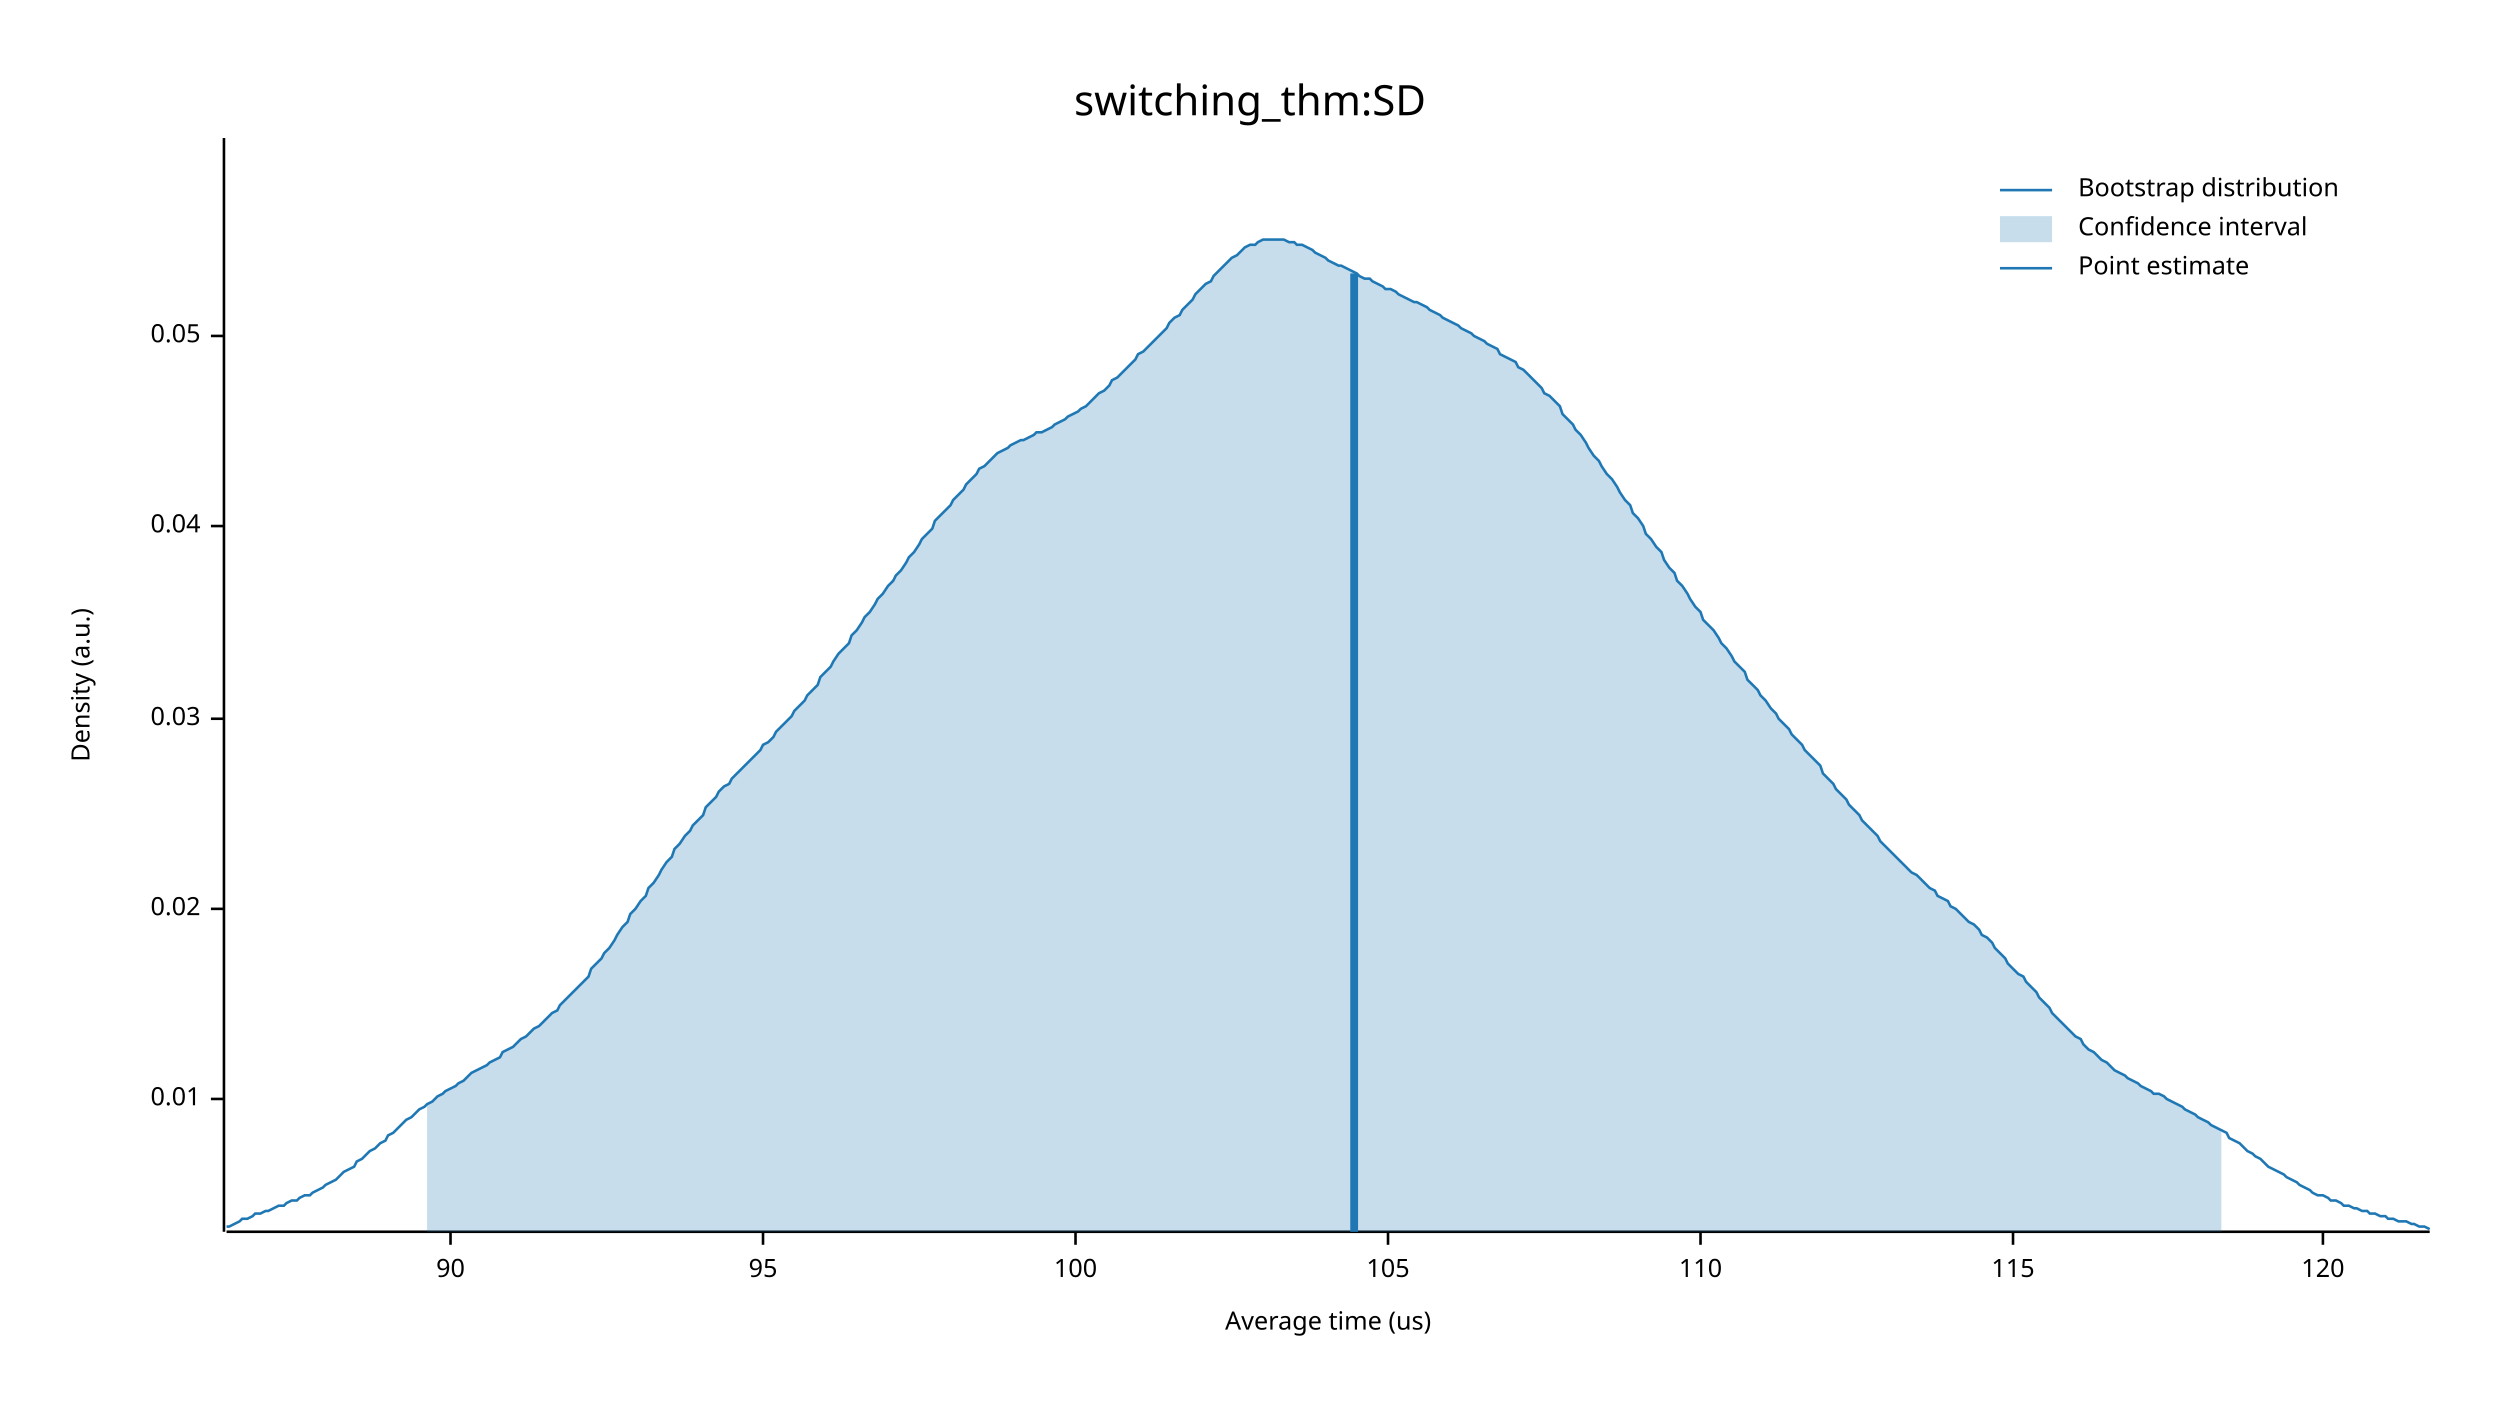
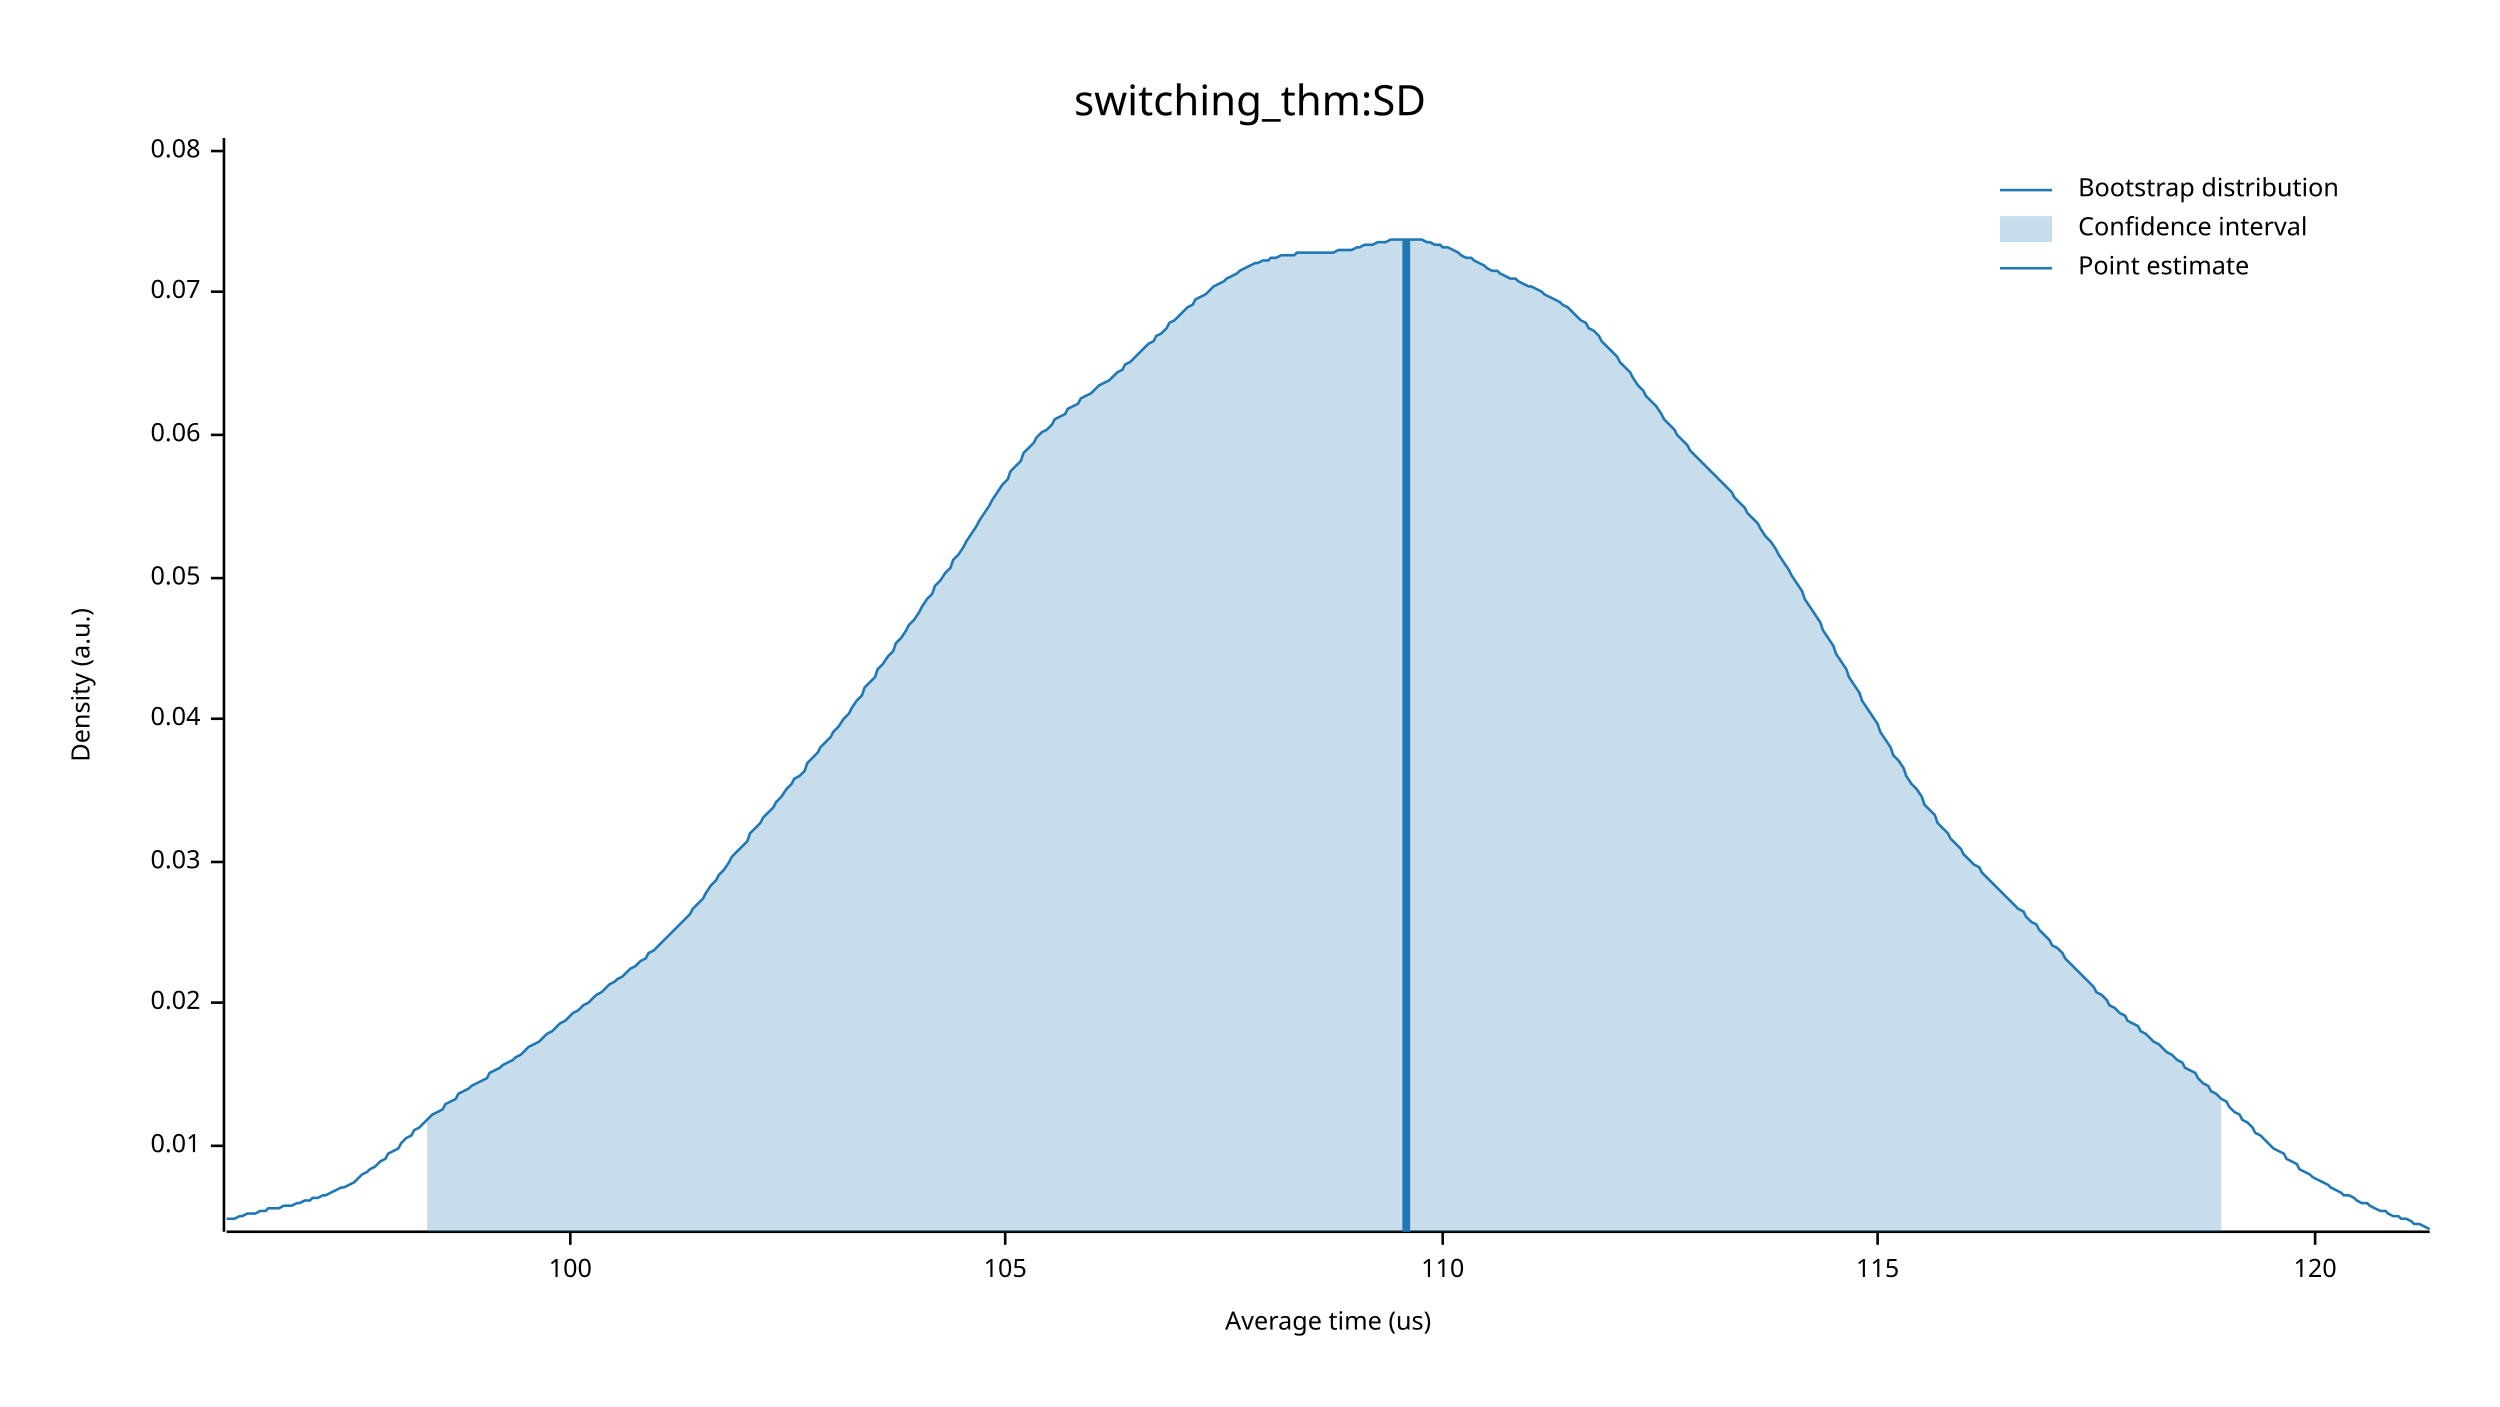
<svg xmlns="http://www.w3.org/2000/svg" width="960" height="540" viewBox="0 0 960 540">
  <text x="480" y="32" dy="0.76em" text-anchor="middle" font-family="sans-serif" font-size="16.129" opacity="1" fill="#000000">
switching_thm:SD
</text>
  <text x="27" y="263" dy="0.76em" text-anchor="middle" font-family="sans-serif" font-size="9.677" opacity="1" fill="#000000" transform="rotate(270, 27, 263)">
Density (a.u.)
</text>
  <text x="510" y="513" dy="-0.5ex" text-anchor="middle" font-family="sans-serif" font-size="9.677" opacity="1" fill="#000000">
Average time (us)
</text>
  <polyline fill="none" opacity="1" stroke="#000000" stroke-width="1" points="86,53 86,473 " />
-   <text x="77" y="422" dy="0.5ex" text-anchor="end" font-family="sans-serif" font-size="9.677" opacity="1" fill="#000000">
+   <text x="77" y="440" dy="0.5ex" text-anchor="end" font-family="sans-serif" font-size="9.677" opacity="1" fill="#000000">
0.01
</text>
-   <polyline fill="none" opacity="1" stroke="#000000" stroke-width="1" points="81,422 86,422 " />
-   <text x="77" y="349" dy="0.5ex" text-anchor="end" font-family="sans-serif" font-size="9.677" opacity="1" fill="#000000">
+   <polyline fill="none" opacity="1" stroke="#000000" stroke-width="1" points="81,440 86,440 " />
+   <text x="77" y="385" dy="0.5ex" text-anchor="end" font-family="sans-serif" font-size="9.677" opacity="1" fill="#000000">
0.02
</text>
-   <polyline fill="none" opacity="1" stroke="#000000" stroke-width="1" points="81,349 86,349 " />
-   <text x="77" y="276" dy="0.5ex" text-anchor="end" font-family="sans-serif" font-size="9.677" opacity="1" fill="#000000">
+   <polyline fill="none" opacity="1" stroke="#000000" stroke-width="1" points="81,385 86,385 " />
+   <text x="77" y="331" dy="0.5ex" text-anchor="end" font-family="sans-serif" font-size="9.677" opacity="1" fill="#000000">
0.03
</text>
-   <polyline fill="none" opacity="1" stroke="#000000" stroke-width="1" points="81,276 86,276 " />
-   <text x="77" y="202" dy="0.5ex" text-anchor="end" font-family="sans-serif" font-size="9.677" opacity="1" fill="#000000">
+   <polyline fill="none" opacity="1" stroke="#000000" stroke-width="1" points="81,331 86,331 " />
+   <text x="77" y="276" dy="0.5ex" text-anchor="end" font-family="sans-serif" font-size="9.677" opacity="1" fill="#000000">
0.04
</text>
-   <polyline fill="none" opacity="1" stroke="#000000" stroke-width="1" points="81,202 86,202 " />
-   <text x="77" y="129" dy="0.5ex" text-anchor="end" font-family="sans-serif" font-size="9.677" opacity="1" fill="#000000">
+   <polyline fill="none" opacity="1" stroke="#000000" stroke-width="1" points="81,276 86,276 " />
+   <text x="77" y="222" dy="0.5ex" text-anchor="end" font-family="sans-serif" font-size="9.677" opacity="1" fill="#000000">
0.05
</text>
-   <polyline fill="none" opacity="1" stroke="#000000" stroke-width="1" points="81,129 86,129 " />
+   <polyline fill="none" opacity="1" stroke="#000000" stroke-width="1" points="81,222 86,222 " />
+   <text x="77" y="167" dy="0.5ex" text-anchor="end" font-family="sans-serif" font-size="9.677" opacity="1" fill="#000000">
+ 0.06
+ </text>
+   <polyline fill="none" opacity="1" stroke="#000000" stroke-width="1" points="81,167 86,167 " />
+   <text x="77" y="112" dy="0.5ex" text-anchor="end" font-family="sans-serif" font-size="9.677" opacity="1" fill="#000000">
+ 0.07
+ </text>
+   <polyline fill="none" opacity="1" stroke="#000000" stroke-width="1" points="81,112 86,112 " />
+   <text x="77" y="58" dy="0.5ex" text-anchor="end" font-family="sans-serif" font-size="9.677" opacity="1" fill="#000000">
+ 0.08
+ </text>
+   <polyline fill="none" opacity="1" stroke="#000000" stroke-width="1" points="81,58 86,58 " />
  <polyline fill="none" opacity="1" stroke="#000000" stroke-width="1" points="87,473 933,473 " />
-   <text x="173" y="483" dy="0.76em" text-anchor="middle" font-family="sans-serif" font-size="9.677" opacity="1" fill="#000000">
- 90
- </text>
-   <polyline fill="none" opacity="1" stroke="#000000" stroke-width="1" points="173,473 173,478 " />
-   <text x="293" y="483" dy="0.76em" text-anchor="middle" font-family="sans-serif" font-size="9.677" opacity="1" fill="#000000">
- 95
- </text>
-   <polyline fill="none" opacity="1" stroke="#000000" stroke-width="1" points="293,473 293,478 " />
-   <text x="413" y="483" dy="0.76em" text-anchor="middle" font-family="sans-serif" font-size="9.677" opacity="1" fill="#000000">
+   <text x="219" y="483" dy="0.76em" text-anchor="middle" font-family="sans-serif" font-size="9.677" opacity="1" fill="#000000">
100
</text>
-   <polyline fill="none" opacity="1" stroke="#000000" stroke-width="1" points="413,473 413,478 " />
-   <text x="533" y="483" dy="0.76em" text-anchor="middle" font-family="sans-serif" font-size="9.677" opacity="1" fill="#000000">
+   <polyline fill="none" opacity="1" stroke="#000000" stroke-width="1" points="219,473 219,478 " />
+   <text x="386" y="483" dy="0.76em" text-anchor="middle" font-family="sans-serif" font-size="9.677" opacity="1" fill="#000000">
105
</text>
-   <polyline fill="none" opacity="1" stroke="#000000" stroke-width="1" points="533,473 533,478 " />
-   <text x="653" y="483" dy="0.76em" text-anchor="middle" font-family="sans-serif" font-size="9.677" opacity="1" fill="#000000">
+   <polyline fill="none" opacity="1" stroke="#000000" stroke-width="1" points="386,473 386,478 " />
+   <text x="554" y="483" dy="0.76em" text-anchor="middle" font-family="sans-serif" font-size="9.677" opacity="1" fill="#000000">
110
</text>
-   <polyline fill="none" opacity="1" stroke="#000000" stroke-width="1" points="653,473 653,478 " />
-   <text x="773" y="483" dy="0.76em" text-anchor="middle" font-family="sans-serif" font-size="9.677" opacity="1" fill="#000000">
+   <polyline fill="none" opacity="1" stroke="#000000" stroke-width="1" points="554,473 554,478 " />
+   <text x="721" y="483" dy="0.76em" text-anchor="middle" font-family="sans-serif" font-size="9.677" opacity="1" fill="#000000">
115
</text>
-   <polyline fill="none" opacity="1" stroke="#000000" stroke-width="1" points="773,473 773,478 " />
-   <text x="892" y="483" dy="0.76em" text-anchor="middle" font-family="sans-serif" font-size="9.677" opacity="1" fill="#000000">
+   <polyline fill="none" opacity="1" stroke="#000000" stroke-width="1" points="721,473 721,478 " />
+   <text x="889" y="483" dy="0.76em" text-anchor="middle" font-family="sans-serif" font-size="9.677" opacity="1" fill="#000000">
120
</text>
-   <polyline fill="none" opacity="1" stroke="#000000" stroke-width="1" points="892,473 892,478 " />
-   <polyline fill="none" opacity="1" stroke="#1F78B4" stroke-width="1" points="87,471 88,471 90,470 92,469 93,468 95,468 97,467 98,466 100,466 102,465 103,465 105,464 107,463 109,463 110,462 112,461 114,461 115,460 117,459 119,459 120,458 122,457 124,456 125,455 127,454 129,453 131,451 132,450 134,449 136,448 137,446 139,445 141,443 142,442 144,441 146,439 148,438 149,436 151,435 153,433 154,432 156,430 158,429 159,428 161,426 163,425 164,424 166,423 168,421 170,420 171,419 173,418 175,417 176,416 178,415 180,413 181,412 183,411 185,410 187,409 188,408 190,407 192,406 193,404 195,403 197,402 198,401 200,399 202,398 203,397 205,395 207,394 209,392 210,391 212,389 214,388 215,386 217,384 219,382 220,381 222,379 224,377 226,375 227,372 229,370 231,368 232,366 234,364 236,361 237,359 239,356 241,354 242,351 244,349 246,346 248,344 249,341 251,339 253,336 254,334 256,331 258,329 259,326 261,324 263,321 265,319 266,317 268,315 270,313 271,310 273,308 275,306 276,304 278,302 280,301 281,299 283,297 285,295 287,293 288,292 290,290 292,288 293,286 295,285 297,283 298,281 300,279 302,277 304,275 305,273 307,271 309,269 310,267 312,265 314,263 315,260 317,258 319,256 320,254 322,251 324,249 326,247 327,244 329,242 331,239 332,237 334,235 336,232 337,230 339,228 341,225 343,223 344,221 346,219 348,216 349,214 351,212 353,209 354,207 356,205 358,203 359,200 361,198 363,196 365,194 366,192 368,190 370,188 371,186 373,184 375,182 376,180 378,179 380,177 381,176 383,174 385,173 387,172 388,171 390,170 392,169 393,169 395,168 397,167 398,166 400,166 402,165 404,164 405,163 407,162 409,161 410,160 412,159 414,158 415,157 417,156 419,154 420,153 422,151 424,150 426,148 427,146 429,145 431,143 432,142 434,140 436,138 437,136 439,135 441,133 443,131 444,130 446,128 448,126 449,124 451,122 453,121 454,119 456,117 458,115 459,113 461,111 463,109 465,108 466,106 468,104 470,102 471,101 473,99 475,98 476,97 478,95 480,94 482,94 483,93 485,92 487,92 488,92 490,92 492,92 493,92 495,93 497,93 498,94 500,94 502,95 504,96 505,97 507,98 509,99 510,100 512,101 514,102 515,102 517,103 519,104 521,105 522,106 524,107 526,107 527,108 529,109 531,110 532,111 534,111 536,112 537,113 539,114 541,115 543,116 544,116 546,117 548,118 549,119 551,120 553,121 554,122 556,123 558,124 560,125 561,126 563,127 565,128 566,129 568,130 570,131 571,132 573,133 575,134 576,136 578,137 580,138 582,139 583,141 585,142 587,144 588,145 590,147 592,149 593,151 595,152 597,154 599,156 600,159 602,161 604,163 605,165 607,167 609,170 610,172 612,175 614,177 615,179 617,182 619,184 621,187 622,189 624,192 626,194 627,197 629,199 631,202 632,205 634,207 636,210 638,212 639,215 641,218 643,220 644,223 646,225 648,228 649,230 651,233 653,235 654,238 656,240 658,242 660,245 661,247 663,249 665,252 666,254 668,256 670,258 671,261 673,263 675,265 676,267 678,269 680,272 682,274 683,276 685,278 687,280 688,282 690,284 692,286 693,288 695,290 697,292 699,294 700,297 702,299 704,301 705,303 707,305 709,307 710,309 712,311 714,313 715,315 717,317 719,319 721,321 722,323 724,325 726,327 727,328 729,330 731,332 732,333 734,335 736,336 738,338 739,339 741,341 743,342 744,344 746,345 748,346 749,348 751,349 753,351 754,352 756,354 758,355 760,357 761,359 763,360 765,362 766,364 768,366 770,368 771,370 773,372 775,374 777,375 778,377 780,379 782,381 783,383 785,385 787,387 788,389 790,391 792,393 793,394 795,396 797,398 799,399 800,401 802,403 804,404 805,405 807,407 809,408 810,409 812,411 814,412 816,413 817,414 819,415 821,416 822,417 824,418 826,419 827,420 829,420 831,421 832,422 834,423 836,424 838,425 839,426 841,427 843,428 844,429 846,430 848,431 849,432 851,433 853,434 855,435 856,437 858,438 860,439 861,440 863,442 865,443 866,444 868,445 870,447 871,448 873,449 875,450 877,451 878,452 880,453 882,454 883,455 885,456 887,457 888,458 890,459 892,459 894,460 895,461 897,461 899,462 900,463 902,463 904,464 905,464 907,465 909,465 910,466 912,466 914,467 916,467 917,468 919,468 921,469 922,469 924,469 926,470 927,470 929,471 931,471 933,472 " />
-   <polygon opacity="0.25" fill="#1F78B4" points="164,424 166,423 168,421 170,420 171,419 173,418 175,417 176,416 178,415 180,413 181,412 183,411 185,410 187,409 188,408 190,407 192,406 193,404 195,403 197,402 198,401 200,399 202,398 203,397 205,395 207,394 209,392 210,391 212,389 214,388 215,386 217,384 219,382 220,381 222,379 224,377 226,375 227,372 229,370 231,368 232,366 234,364 236,361 237,359 239,356 241,354 242,351 244,349 246,346 248,344 249,341 251,339 253,336 254,334 256,331 258,329 259,326 261,324 263,321 265,319 266,317 268,315 270,313 271,310 273,308 275,306 276,304 278,302 280,301 281,299 283,297 285,295 287,293 288,292 290,290 292,288 293,286 295,285 297,283 298,281 300,279 302,277 304,275 305,273 307,271 309,269 310,267 312,265 314,263 315,260 317,258 319,256 320,254 322,251 324,249 326,247 327,244 329,242 331,239 332,237 334,235 336,232 337,230 339,228 341,225 343,223 344,221 346,219 348,216 349,214 351,212 353,209 354,207 356,205 358,203 359,200 361,198 363,196 365,194 366,192 368,190 370,188 371,186 373,184 375,182 376,180 378,179 380,177 381,176 383,174 385,173 387,172 388,171 390,170 392,169 393,169 395,168 397,167 398,166 400,166 402,165 404,164 405,163 407,162 409,161 410,160 412,159 414,158 415,157 417,156 419,154 420,153 422,151 424,150 426,148 427,146 429,145 431,143 432,142 434,140 436,138 437,136 439,135 441,133 443,131 444,130 446,128 448,126 449,124 451,122 453,121 454,119 456,117 458,115 459,113 461,111 463,109 465,108 466,106 468,104 470,102 471,101 473,99 475,98 476,97 478,95 480,94 482,94 483,93 485,92 487,92 488,92 490,92 492,92 493,92 495,93 497,93 498,94 500,94 502,95 504,96 505,97 507,98 509,99 510,100 512,101 514,102 515,102 517,103 519,104 521,105 522,106 524,107 526,107 527,108 529,109 531,110 532,111 534,111 536,112 537,113 539,114 541,115 543,116 544,116 546,117 548,118 549,119 551,120 553,121 554,122 556,123 558,124 560,125 561,126 563,127 565,128 566,129 568,130 570,131 571,132 573,133 575,134 576,136 578,137 580,138 582,139 583,141 585,142 587,144 588,145 590,147 592,149 593,151 595,152 597,154 599,156 600,159 602,161 604,163 605,165 607,167 609,170 610,172 612,175 614,177 615,179 617,182 619,184 621,187 622,189 624,192 626,194 627,197 629,199 631,202 632,205 634,207 636,210 638,212 639,215 641,218 643,220 644,223 646,225 648,228 649,230 651,233 653,235 654,238 656,240 658,242 660,245 661,247 663,249 665,252 666,254 668,256 670,258 671,261 673,263 675,265 676,267 678,269 680,272 682,274 683,276 685,278 687,280 688,282 690,284 692,286 693,288 695,290 697,292 699,294 700,297 702,299 704,301 705,303 707,305 709,307 710,309 712,311 714,313 715,315 717,317 719,319 721,321 722,323 724,325 726,327 727,328 729,330 731,332 732,333 734,335 736,336 738,338 739,339 741,341 743,342 744,344 746,345 748,346 749,348 751,349 753,351 754,352 756,354 758,355 760,357 761,359 763,360 765,362 766,364 768,366 770,368 771,370 773,372 775,374 777,375 778,377 780,379 782,381 783,383 785,385 787,387 788,389 790,391 792,393 793,394 795,396 797,398 799,399 800,401 802,403 804,404 805,405 807,407 809,408 810,409 812,411 814,412 816,413 817,414 819,415 821,416 822,417 824,418 826,419 827,420 829,420 831,421 832,422 834,423 836,424 838,425 839,426 841,427 843,428 844,429 846,430 848,431 849,432 851,433 853,434 853,473 164,473 " />
-   <polyline fill="none" opacity="1" stroke="#1F78B4" stroke-width="3" points="520,473 520,105 " />
+   <polyline fill="none" opacity="1" stroke="#000000" stroke-width="1" points="889,473 889,478 " />
+   <polyline fill="none" opacity="1" stroke="#1F78B4" stroke-width="1" points="87,468 88,468 90,468 92,467 93,467 95,466 97,466 98,466 100,465 102,465 103,464 105,464 107,464 109,463 110,463 112,463 114,462 115,462 117,461 119,461 120,460 122,460 124,459 125,459 127,458 129,457 131,456 132,456 134,455 136,454 137,453 139,451 141,450 142,449 144,448 146,446 148,445 149,443 151,442 153,441 154,439 156,437 158,436 159,434 161,433 163,431 164,430 166,428 168,427 170,426 171,424 173,423 175,422 176,420 178,419 180,418 181,417 183,416 185,415 187,414 188,412 190,411 192,410 193,409 195,408 197,407 198,406 200,405 202,403 203,402 205,401 207,400 209,398 210,397 212,396 214,394 215,393 217,392 219,390 220,389 222,388 224,386 226,385 227,384 229,382 231,381 232,380 234,378 236,377 237,376 239,375 241,373 242,372 244,371 246,369 248,368 249,366 251,365 253,363 254,362 256,360 258,358 259,357 261,355 263,353 265,351 266,349 268,347 270,345 271,343 273,340 275,338 276,336 278,334 280,331 281,329 283,327 285,325 287,323 288,320 290,318 292,316 293,314 295,312 297,310 298,308 300,306 302,303 304,301 305,299 307,298 309,296 310,293 312,291 314,289 315,287 317,285 319,283 320,281 322,279 324,276 326,274 327,272 329,269 331,267 332,264 334,262 336,260 337,257 339,255 341,252 343,250 344,247 346,245 348,242 349,240 351,238 353,235 354,233 356,230 358,228 359,225 361,223 363,220 365,218 366,215 368,213 370,210 371,208 373,205 375,202 376,200 378,197 380,194 381,192 383,189 385,186 387,184 388,181 390,179 392,177 393,174 395,172 397,170 398,168 400,166 402,165 404,163 405,161 407,160 409,159 410,157 412,156 414,155 415,153 417,152 419,151 420,150 422,148 424,147 426,146 427,145 429,143 431,142 432,140 434,139 436,137 437,136 439,134 441,132 443,131 444,129 446,128 448,126 449,124 451,123 453,121 454,120 456,118 458,117 459,115 461,114 463,113 465,111 466,110 468,109 470,108 471,107 473,106 475,105 476,104 478,103 480,102 482,101 483,101 485,100 487,100 488,99 490,99 492,98 493,98 495,98 497,98 498,97 500,97 502,97 504,97 505,97 507,97 509,97 510,97 512,97 514,96 515,96 517,96 519,96 521,95 522,95 524,94 526,94 527,94 529,93 531,93 532,93 534,92 536,92 537,92 539,92 541,92 543,92 544,92 546,92 548,93 549,93 551,94 553,94 554,95 556,95 558,96 560,97 561,98 563,99 565,99 566,100 568,101 570,102 571,103 573,104 575,104 576,105 578,106 580,107 582,107 583,108 585,109 587,110 588,110 590,111 592,112 593,113 595,114 597,115 599,116 600,117 602,118 604,120 605,121 607,123 609,124 610,126 612,127 614,129 615,131 617,133 619,135 621,137 622,139 624,141 626,143 627,145 629,148 631,150 632,152 634,154 636,156 638,159 639,161 641,163 643,165 644,167 646,169 648,171 649,173 651,175 653,177 654,178 656,180 658,182 660,184 661,185 663,187 665,189 666,191 668,193 670,195 671,197 673,199 675,201 676,203 678,206 680,208 682,211 683,213 685,216 687,219 688,221 690,224 692,227 693,230 695,233 697,236 699,239 700,242 702,245 704,248 705,251 707,254 709,257 710,260 712,263 714,266 715,269 717,272 719,275 721,278 722,281 724,284 726,287 727,290 729,292 731,295 732,298 734,301 736,303 738,306 739,309 741,311 743,313 744,316 746,318 748,320 749,322 751,324 753,326 754,328 756,330 758,332 760,333 761,335 763,337 765,339 766,340 768,342 770,344 771,345 773,347 775,349 777,350 778,352 780,354 782,355 783,357 785,359 787,361 788,363 790,364 792,366 793,368 795,370 797,372 799,374 800,375 802,377 804,379 805,381 807,382 809,384 810,386 812,387 814,389 816,390 817,392 819,393 821,394 822,396 824,397 826,399 827,400 829,401 831,403 832,404 834,405 836,407 838,408 839,410 841,411 843,412 844,414 846,416 848,417 849,419 851,420 853,422 855,423 856,425 858,427 860,428 861,430 863,431 865,433 866,435 868,436 870,438 871,439 873,441 875,442 877,443 878,445 880,446 882,447 883,449 885,450 887,451 888,452 890,453 892,454 894,455 895,456 897,457 899,458 900,459 902,459 904,460 905,461 907,462 909,462 910,463 912,464 914,465 916,465 917,466 919,467 921,467 922,468 924,468 926,469 927,470 929,470 931,471 933,472 " />
+   <polygon opacity="0.25" fill="#1F78B4" points="164,430 166,428 168,427 170,426 171,424 173,423 175,422 176,420 178,419 180,418 181,417 183,416 185,415 187,414 188,412 190,411 192,410 193,409 195,408 197,407 198,406 200,405 202,403 203,402 205,401 207,400 209,398 210,397 212,396 214,394 215,393 217,392 219,390 220,389 222,388 224,386 226,385 227,384 229,382 231,381 232,380 234,378 236,377 237,376 239,375 241,373 242,372 244,371 246,369 248,368 249,366 251,365 253,363 254,362 256,360 258,358 259,357 261,355 263,353 265,351 266,349 268,347 270,345 271,343 273,340 275,338 276,336 278,334 280,331 281,329 283,327 285,325 287,323 288,320 290,318 292,316 293,314 295,312 297,310 298,308 300,306 302,303 304,301 305,299 307,298 309,296 310,293 312,291 314,289 315,287 317,285 319,283 320,281 322,279 324,276 326,274 327,272 329,269 331,267 332,264 334,262 336,260 337,257 339,255 341,252 343,250 344,247 346,245 348,242 349,240 351,238 353,235 354,233 356,230 358,228 359,225 361,223 363,220 365,218 366,215 368,213 370,210 371,208 373,205 375,202 376,200 378,197 380,194 381,192 383,189 385,186 387,184 388,181 390,179 392,177 393,174 395,172 397,170 398,168 400,166 402,165 404,163 405,161 407,160 409,159 410,157 412,156 414,155 415,153 417,152 419,151 420,150 422,148 424,147 426,146 427,145 429,143 431,142 432,140 434,139 436,137 437,136 439,134 441,132 443,131 444,129 446,128 448,126 449,124 451,123 453,121 454,120 456,118 458,117 459,115 461,114 463,113 465,111 466,110 468,109 470,108 471,107 473,106 475,105 476,104 478,103 480,102 482,101 483,101 485,100 487,100 488,99 490,99 492,98 493,98 495,98 497,98 498,97 500,97 502,97 504,97 505,97 507,97 509,97 510,97 512,97 514,96 515,96 517,96 519,96 521,95 522,95 524,94 526,94 527,94 529,93 531,93 532,93 534,92 536,92 537,92 539,92 541,92 543,92 544,92 546,92 548,93 549,93 551,94 553,94 554,95 556,95 558,96 560,97 561,98 563,99 565,99 566,100 568,101 570,102 571,103 573,104 575,104 576,105 578,106 580,107 582,107 583,108 585,109 587,110 588,110 590,111 592,112 593,113 595,114 597,115 599,116 600,117 602,118 604,120 605,121 607,123 609,124 610,126 612,127 614,129 615,131 617,133 619,135 621,137 622,139 624,141 626,143 627,145 629,148 631,150 632,152 634,154 636,156 638,159 639,161 641,163 643,165 644,167 646,169 648,171 649,173 651,175 653,177 654,178 656,180 658,182 660,184 661,185 663,187 665,189 666,191 668,193 670,195 671,197 673,199 675,201 676,203 678,206 680,208 682,211 683,213 685,216 687,219 688,221 690,224 692,227 693,230 695,233 697,236 699,239 700,242 702,245 704,248 705,251 707,254 709,257 710,260 712,263 714,266 715,269 717,272 719,275 721,278 722,281 724,284 726,287 727,290 729,292 731,295 732,298 734,301 736,303 738,306 739,309 741,311 743,313 744,316 746,318 748,320 749,322 751,324 753,326 754,328 756,330 758,332 760,333 761,335 763,337 765,339 766,340 768,342 770,344 771,345 773,347 775,349 777,350 778,352 780,354 782,355 783,357 785,359 787,361 788,363 790,364 792,366 793,368 795,370 797,372 799,374 800,375 802,377 804,379 805,381 807,382 809,384 810,386 812,387 814,389 816,390 817,392 819,393 821,394 822,396 824,397 826,399 827,400 829,401 831,403 832,404 834,405 836,407 838,408 839,410 841,411 843,412 844,414 846,416 848,417 849,419 851,420 853,422 853,473 164,473 " />
+   <polyline fill="none" opacity="1" stroke="#1F78B4" stroke-width="3" points="540,473 540,92 " />
  <text x="798" y="68" dy="0.76em" text-anchor="start" font-family="sans-serif" font-size="9.677" opacity="1" fill="#000000">
Bootstrap distribution
</text>
  <text x="798" y="83" dy="0.76em" text-anchor="start" font-family="sans-serif" font-size="9.677" opacity="1" fill="#000000">
Confidence interval
</text>
  <text x="798" y="98" dy="0.76em" text-anchor="start" font-family="sans-serif" font-size="9.677" opacity="1" fill="#000000">
Point estimate
</text>
  <polyline fill="none" opacity="1" stroke="#1F78B4" stroke-width="1" points="768,73 788,73 " />
  <rect x="768" y="83" width="20" height="10" opacity="0.25" fill="#1F78B4" stroke="none" />
  <polyline fill="none" opacity="1" stroke="#1F78B4" stroke-width="1" points="768,103 788,103 " />
</svg>
